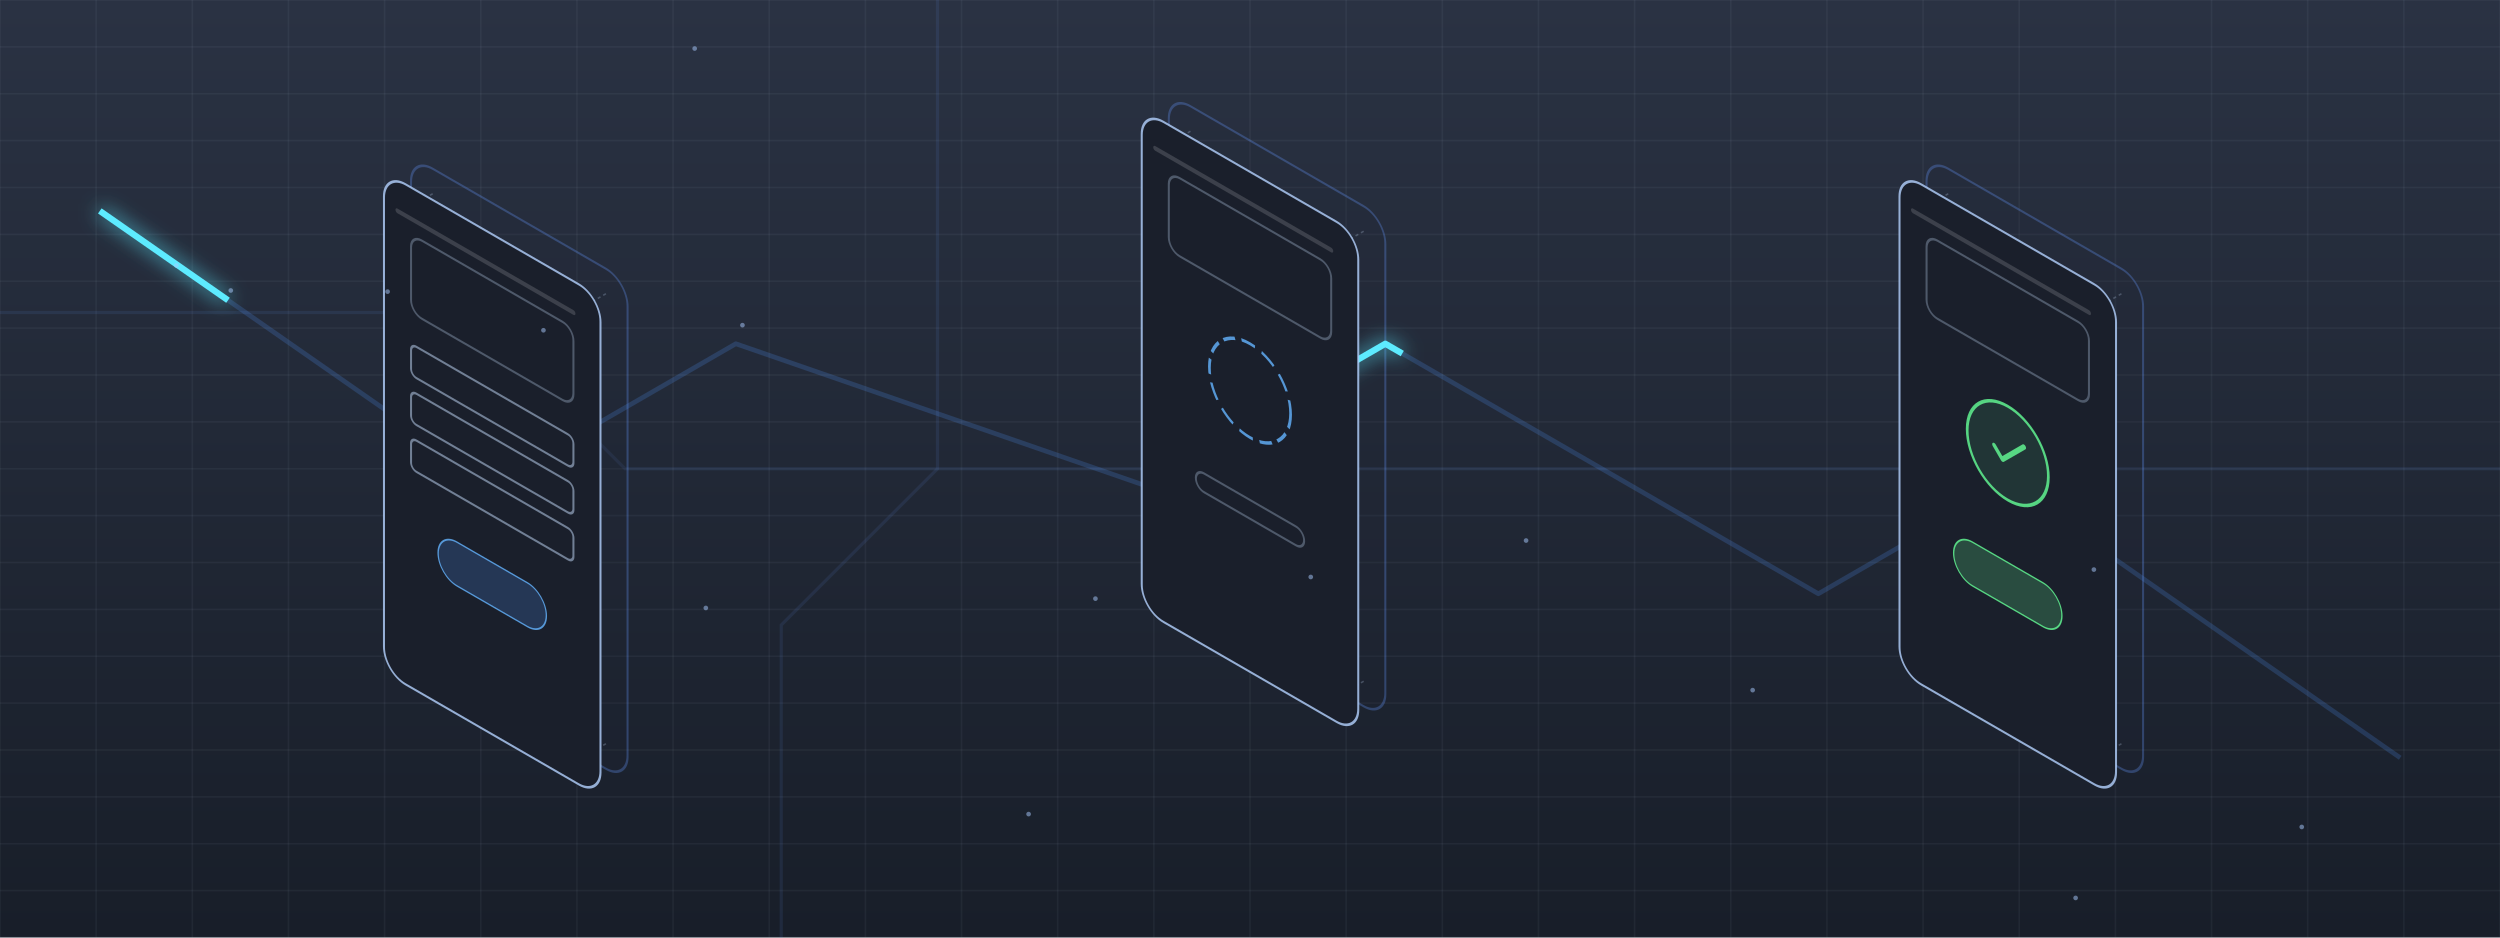
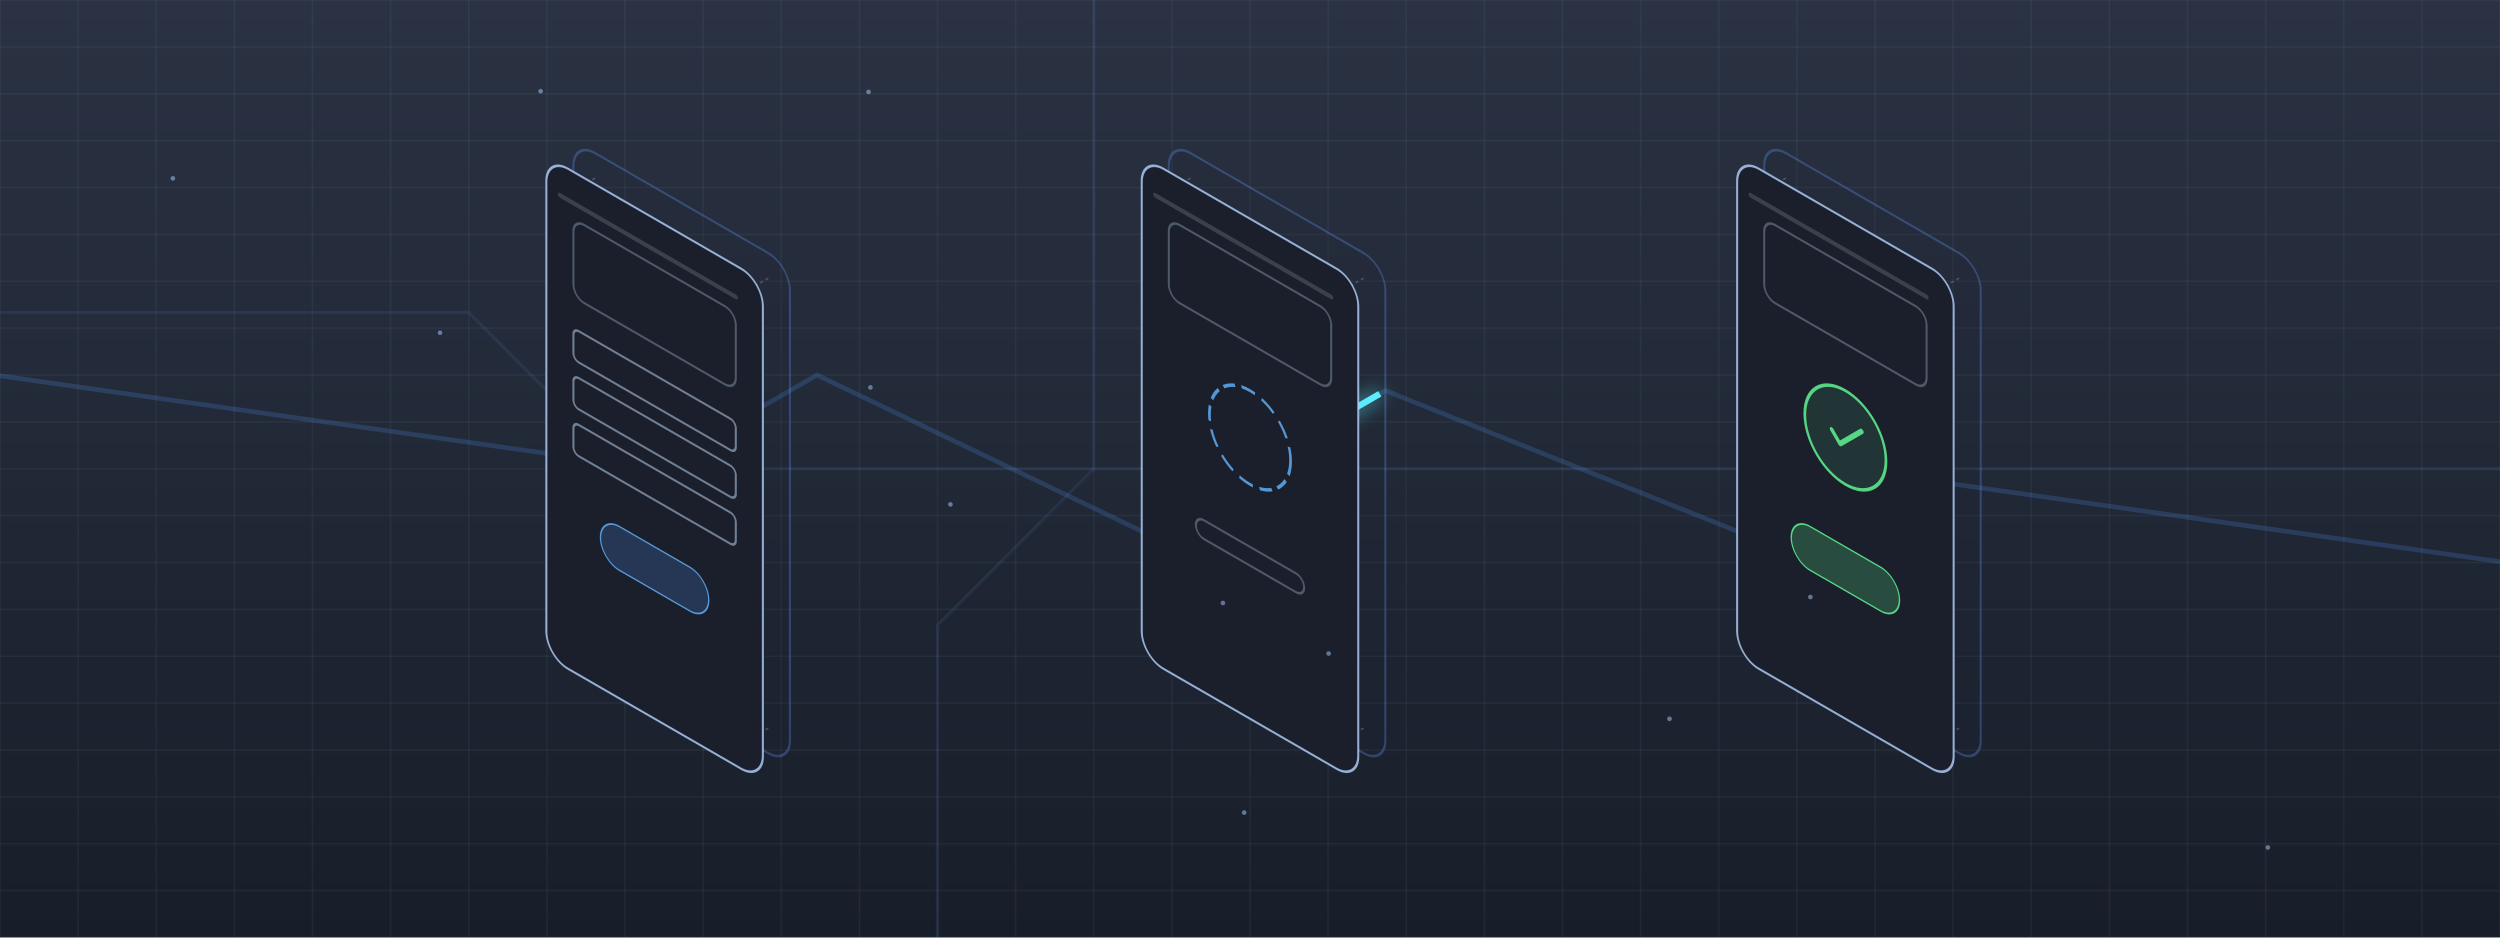
<svg xmlns="http://www.w3.org/2000/svg" viewBox="0 0 1600 600">
  <defs>
    <linearGradient id="bgGrad" x1="0%" y1="0%" x2="0%" y2="100%">
      <stop offset="0%" stop-color="#2a3243" />
      <stop offset="100%" stop-color="#181e29" />
    </linearGradient>
    <filter id="glow" x="-20%" y="-20%" width="140%" height="140%">
      <feGaussianBlur stdDeviation="6" result="blur" />
      <feComposite in="SourceGraphic" in2="blur" operator="over" />
    </filter>
  </defs>
  <rect width="100%" height="100%" fill="url(#bgGrad)" />
  <g stroke="rgba(200, 225, 255, 0.05)" stroke-width="1">
    <line x1="0" y1="0" x2="1600" y2="0" />
    <line x1="0" y1="0" x2="0" y2="600" />
    <line x1="0" y1="30" x2="1600" y2="30" />
-     <line x1="61.538" y1="0" x2="61.538" y2="600" />
+     <line x1="50" y1="0" x2="50" y2="600" />
    <line x1="0" y1="60" x2="1600" y2="60" />
-     <line x1="123.077" y1="0" x2="123.077" y2="600" />
+     <line x1="100" y1="0" x2="100" y2="600" />
    <line x1="0" y1="90" x2="1600" y2="90" />
-     <line x1="184.615" y1="0" x2="184.615" y2="600" />
+     <line x1="150" y1="0" x2="150" y2="600" />
    <line x1="0" y1="120" x2="1600" y2="120" />
-     <line x1="246.154" y1="0" x2="246.154" y2="600" />
+     <line x1="200" y1="0" x2="200" y2="600" />
    <line x1="0" y1="150" x2="1600" y2="150" />
-     <line x1="307.692" y1="0" x2="307.692" y2="600" />
+     <line x1="250" y1="0" x2="250" y2="600" />
    <line x1="0" y1="180" x2="1600" y2="180" />
-     <line x1="369.231" y1="0" x2="369.231" y2="600" />
+     <line x1="300" y1="0" x2="300" y2="600" />
    <line x1="0" y1="210" x2="1600" y2="210" />
-     <line x1="430.769" y1="0" x2="430.769" y2="600" />
+     <line x1="350" y1="0" x2="350" y2="600" />
    <line x1="0" y1="240" x2="1600" y2="240" />
-     <line x1="492.308" y1="0" x2="492.308" y2="600" />
+     <line x1="400" y1="0" x2="400" y2="600" />
    <line x1="0" y1="270" x2="1600" y2="270" />
-     <line x1="553.846" y1="0" x2="553.846" y2="600" />
+     <line x1="450" y1="0" x2="450" y2="600" />
    <line x1="0" y1="300" x2="1600" y2="300" />
-     <line x1="615.385" y1="0" x2="615.385" y2="600" />
+     <line x1="500" y1="0" x2="500" y2="600" />
    <line x1="0" y1="330" x2="1600" y2="330" />
-     <line x1="676.923" y1="0" x2="676.923" y2="600" />
+     <line x1="550" y1="0" x2="550" y2="600" />
    <line x1="0" y1="360" x2="1600" y2="360" />
-     <line x1="738.462" y1="0" x2="738.462" y2="600" />
+     <line x1="600" y1="0" x2="600" y2="600" />
    <line x1="0" y1="390" x2="1600" y2="390" />
+     <line x1="650" y1="0" x2="650" y2="600" />
+     <line x1="0" y1="420" x2="1600" y2="420" />
+     <line x1="700" y1="0" x2="700" y2="600" />
+     <line x1="0" y1="450" x2="1600" y2="450" />
+     <line x1="750" y1="0" x2="750" y2="600" />
+     <line x1="0" y1="480" x2="1600" y2="480" />
    <line x1="800" y1="0" x2="800" y2="600" />
-     <line x1="0" y1="420" x2="1600" y2="420" />
-     <line x1="861.538" y1="0" x2="861.538" y2="600" />
-     <line x1="0" y1="450" x2="1600" y2="450" />
-     <line x1="923.077" y1="0" x2="923.077" y2="600" />
-     <line x1="0" y1="480" x2="1600" y2="480" />
-     <line x1="984.615" y1="0" x2="984.615" y2="600" />
    <line x1="0" y1="510" x2="1600" y2="510" />
-     <line x1="1046.154" y1="0" x2="1046.154" y2="600" />
+     <line x1="850" y1="0" x2="850" y2="600" />
    <line x1="0" y1="540" x2="1600" y2="540" />
-     <line x1="1107.692" y1="0" x2="1107.692" y2="600" />
+     <line x1="900" y1="0" x2="900" y2="600" />
    <line x1="0" y1="570" x2="1600" y2="570" />
-     <line x1="1169.231" y1="0" x2="1169.231" y2="600" />
+     <line x1="950" y1="0" x2="950" y2="600" />
    <line x1="0" y1="600" x2="1600" y2="600" />
-     <line x1="1230.769" y1="0" x2="1230.769" y2="600" />
-     <line x1="0" y1="630" x2="1600" y2="630" />
-     <line x1="1292.308" y1="0" x2="1292.308" y2="600" />
-     <line x1="0" y1="660" x2="1600" y2="660" />
-     <line x1="1353.846" y1="0" x2="1353.846" y2="600" />
-     <line x1="0" y1="690" x2="1600" y2="690" />
-     <line x1="1415.385" y1="0" x2="1415.385" y2="600" />
-     <line x1="0" y1="720" x2="1600" y2="720" />
-     <line x1="1476.923" y1="0" x2="1476.923" y2="600" />
-     <line x1="0" y1="750" x2="1600" y2="750" />
-     <line x1="1538.462" y1="0" x2="1538.462" y2="600" />
-     <line x1="0" y1="780" x2="1600" y2="780" />
+     <line x1="1000" y1="0" x2="1000" y2="600" />
+     <line x1="1050" y1="0" x2="1050" y2="600" />
+     <line x1="1100" y1="0" x2="1100" y2="600" />
+     <line x1="1150" y1="0" x2="1150" y2="600" />
+     <line x1="1200" y1="0" x2="1200" y2="600" />
+     <line x1="1250" y1="0" x2="1250" y2="600" />
+     <line x1="1300" y1="0" x2="1300" y2="600" />
+     <line x1="1350" y1="0" x2="1350" y2="600" />
+     <line x1="1400" y1="0" x2="1400" y2="600" />
+     <line x1="1450" y1="0" x2="1450" y2="600" />
+     <line x1="1500" y1="0" x2="1500" y2="600" />
+     <line x1="1550" y1="0" x2="1550" y2="600" />
    <line x1="1600" y1="0" x2="1600" y2="600" />
    <path d="M -100 200 L 300 200 L 400 300 L 1700 300" fill="none" stroke="rgba(100, 150, 255, 0.1)" stroke-width="2" />
-     <path d="M 500 700 L 500 400 L 600 300 L 600 -100" fill="none" stroke="rgba(100, 150, 255, 0.1)" stroke-width="2" />
+     <path d="M 600 700 L 600 400 L 700 300 L 700 -100" fill="none" stroke="rgba(100, 150, 255, 0.1)" stroke-width="2" />
  </g>
  <g id="phone-back-0">
    <g stroke="rgba(200, 225, 255, 0.3)" stroke-width="1" stroke-dasharray="2 2">
-       <line x1="276.921" y1="412" x2="259.6" y2="422" />
-       <line x1="387.772" y1="476" x2="370.452" y2="486" />
-       <line x1="276.921" y1="124" x2="259.6" y2="134" />
-       <line x1="387.772" y1="188" x2="370.452" y2="198" />
-     </g>
-     <g transform="matrix(0.866025, 0.5, 0, 1, 332.35, 300.00)">
+       <line x1="380.844" y1="402" x2="363.523" y2="412" />
+       <line x1="491.695" y1="466" x2="474.375" y2="476" />
+       <line x1="380.844" y1="114" x2="363.523" y2="124" />
+       <line x1="491.695" y1="178" x2="474.375" y2="188" />
+     </g>
+     <g transform="matrix(0.866025, 0.5, 0, 1, 436.27, 290.00)">
      <rect x="-80" y="-160" width="160" height="320" rx="16" fill="rgba(32, 38, 51, 0.2)" stroke="rgba(100, 150, 255, 0.3)" stroke-width="1.5" />
    </g>
  </g>
  <g id="phone-back-1">
    <g stroke="rgba(200, 225, 255, 0.3)" stroke-width="1" stroke-dasharray="2 2">
-       <line x1="761.895" y1="372" x2="744.574" y2="382" />
-       <line x1="872.746" y1="436" x2="855.426" y2="446" />
-       <line x1="761.895" y1="84" x2="744.574" y2="94" />
-       <line x1="872.746" y1="148" x2="855.426" y2="158" />
-     </g>
-     <g transform="matrix(0.866025, 0.5, 0, 1, 817.32, 260.00)">
+       <line x1="761.895" y1="402" x2="744.574" y2="412" />
+       <line x1="872.746" y1="466" x2="855.426" y2="476" />
+       <line x1="761.895" y1="114" x2="744.574" y2="124" />
+       <line x1="872.746" y1="178" x2="855.426" y2="188" />
+     </g>
+     <g transform="matrix(0.866025, 0.5, 0, 1, 817.32, 290.00)">
      <rect x="-80" y="-160" width="160" height="320" rx="16" fill="rgba(32, 38, 51, 0.2)" stroke="rgba(100, 150, 255, 0.3)" stroke-width="1.5" />
    </g>
  </g>
  <g id="phone-back-2">
    <g stroke="rgba(200, 225, 255, 0.3)" stroke-width="1" stroke-dasharray="2 2">
-       <line x1="1246.869" y1="412" x2="1229.548" y2="422" />
-       <line x1="1357.72" y1="476" x2="1340.4" y2="486" />
-       <line x1="1246.869" y1="124" x2="1229.548" y2="134" />
-       <line x1="1357.72" y1="188" x2="1340.4" y2="198" />
-     </g>
-     <g transform="matrix(0.866025, 0.5, 0, 1, 1302.29, 300.00)">
+       <line x1="1142.946" y1="402" x2="1125.625" y2="412" />
+       <line x1="1253.797" y1="466" x2="1236.477" y2="476" />
+       <line x1="1142.946" y1="114" x2="1125.625" y2="124" />
+       <line x1="1253.797" y1="178" x2="1236.477" y2="188" />
+     </g>
+     <g transform="matrix(0.866025, 0.5, 0, 1, 1198.37, 290.00)">
      <rect x="-80" y="-160" width="160" height="320" rx="16" fill="rgba(32, 38, 51, 0.2)" stroke="rgba(100, 150, 255, 0.3)" stroke-width="1.5" />
    </g>
  </g>
-   <path d="M 63.879 135 L 315.026 310 L 470.91 220 L 730.718 310 L 800 270 L 886.602 220 L 1163.731 380 L 1284.974 310 L 1536.121 485 " fill="none" stroke="rgba(80, 150, 255, 0.2)" stroke-width="3" stroke-linejoin="round" />
-   <path d="M 63.879 135 L 315.026 310 L 470.91 220 L 730.718 310 L 800 270 L 886.602 220 L 1163.731 380 L 1284.974 310 L 1536.121 485 " fill="none" stroke="#5debff" stroke-width="4" stroke-linejoin="round" filter="url(#glow)" stroke-dasharray="100 753.582" stroke-dashoffset="1707.163">
-     <animate attributeName="stroke-dashoffset" values="1707.163;0" dur="4s" repeatCount="indefinite" />
+   <path d="M -109.326 225 L 418.949 300 L 522.872 240 L 730.718 340 L 800 300 L 886.602 250 L 1111.769 340 L 1181.051 300 L 1709.326 375 " fill="none" stroke="rgba(80, 150, 255, 0.2)" stroke-width="3" stroke-linejoin="round" />
+   <path d="M -109.326 225 L 418.949 300 L 522.872 240 L 730.718 340 L 800 300 L 886.602 250 L 1111.769 340 L 1181.051 300 L 1709.326 375 " fill="none" stroke="#5debff" stroke-width="4" stroke-linejoin="round" filter="url(#glow)" stroke-dasharray="100 860.142" stroke-dashoffset="1920.283">
+     <animate attributeName="stroke-dashoffset" values="1920.283;0" dur="4s" repeatCount="indefinite" />
  </path>
  <g id="phone-front-0">
-     <g transform="matrix(0.866025, 0.5, 0, 1, 315.03, 310.00)">
+     <g transform="matrix(0.866025, 0.5, 0, 1, 418.95, 300.00)">
      <rect x="-80" y="-160" width="160" height="320" rx="16" fill="#1a1f2b" stroke="rgba(180, 210, 255, 0.8)" stroke-width="1.5" />
      <rect x="-60" y="-130" width="120" height="50" rx="8" fill="none" stroke="rgba(200, 225, 255, 0.3)" stroke-width="1.5" />
      <rect x="-60" y="-60" width="120" height="20" rx="4" fill="none" stroke="rgba(200, 225, 255, 0.5)" stroke-width="1.5" />
      <rect x="-60" y="-30" width="120" height="20" rx="4" fill="none" stroke="rgba(200, 225, 255, 0.5)" stroke-width="1.5" />
      <rect x="-60" y="0" width="120" height="20" rx="4" fill="none" stroke="rgba(200, 225, 255, 0.5)" stroke-width="1.5" />
      <rect x="-40" y="50" width="80" height="28" rx="14" fill="rgba(80, 150, 255, 0.2)" stroke="rgba(100, 180, 255, 0.8)" stroke-width="1" />
      <path d="M -70 -140 L 60 -140" fill="none" stroke="rgba(255,255,255,0.15)" stroke-width="3" stroke-linecap="round" />
    </g>
  </g>
  <g id="phone-front-1">
-     <g transform="matrix(0.866025, 0.5, 0, 1, 800.00, 270.00)">
+     <g transform="matrix(0.866025, 0.5, 0, 1, 800.00, 300.00)">
      <rect x="-80" y="-160" width="160" height="320" rx="16" fill="#1a1f2b" stroke="rgba(180, 210, 255, 0.8)" stroke-width="1.5" />
      <rect x="-60" y="-130" width="120" height="50" rx="8" fill="none" stroke="rgba(200, 225, 255, 0.3)" stroke-width="1.5" />
      <circle cx="0" cy="-20" r="30" fill="none" stroke="rgba(100, 180, 255, 0.8)" stroke-width="2" stroke-dasharray="10 5" />
      <rect x="-40" y="50" width="80" height="12" rx="6" fill="none" stroke="rgba(200, 225, 255, 0.3)" stroke-width="1.5" />
      <path d="M -70 -140 L 60 -140" fill="none" stroke="rgba(255,255,255,0.15)" stroke-width="3" stroke-linecap="round" />
    </g>
  </g>
  <g id="phone-front-2">
-     <g transform="matrix(0.866025, 0.5, 0, 1, 1284.97, 310.00)">
+     <g transform="matrix(0.866025, 0.5, 0, 1, 1181.05, 300.00)">
      <rect x="-80" y="-160" width="160" height="320" rx="16" fill="#1a1f2b" stroke="rgba(180, 210, 255, 0.8)" stroke-width="1.5" />
      <rect x="-60" y="-130" width="120" height="50" rx="8" fill="none" stroke="rgba(200, 225, 255, 0.3)" stroke-width="1.5" />
      <circle cx="0" cy="-20" r="30" fill="rgba(100, 255, 150, 0.1)" stroke="rgba(100, 255, 150, 0.8)" stroke-width="2" />
      <path d="M-10 -20 L-4 -14 L12 -30" fill="none" stroke="rgba(100, 255, 150, 0.8)" stroke-width="3" stroke-linecap="round" stroke-linejoin="round" />
      <rect x="-40" y="50" width="80" height="28" rx="14" fill="rgba(100, 255, 150, 0.2)" stroke="rgba(100, 255, 150, 0.8)" stroke-width="1" />
      <path d="M -70 -140 L 60 -140" fill="none" stroke="rgba(255,255,255,0.15)" stroke-width="3" stroke-linecap="round" />
    </g>
  </g>
-   <circle cx="838.891" cy="369.269" r="1.5" fill="#aaccff" opacity="0.5">
-     <animate attributeName="cy" values="369.269;329.269;369.269" dur="4.61s" repeatCount="indefinite" />
-     <animate attributeName="opacity" values="0.1;0.8;0.1" dur="4.61s" repeatCount="indefinite" />
-   </circle>
-   <circle cx="1473.123" cy="529.255" r="1.5" fill="#aaccff" opacity="0.5">
-     <animate attributeName="cy" values="529.255;489.255;529.255" dur="6.168s" repeatCount="indefinite" />
-     <animate attributeName="opacity" values="0.1;0.8;0.1" dur="6.168s" repeatCount="indefinite" />
-   </circle>
-   <circle cx="1121.701" cy="441.687" r="1.5" fill="#aaccff" opacity="0.5">
-     <animate attributeName="cy" values="441.687;401.687;441.687" dur="6.406s" repeatCount="indefinite" />
-     <animate attributeName="opacity" values="0.1;0.8;0.1" dur="6.406s" repeatCount="indefinite" />
-   </circle>
-   <circle cx="475.164" cy="208.111" r="1.5" fill="#aaccff" opacity="0.5">
-     <animate attributeName="cy" values="208.111;168.111;208.111" dur="6.53s" repeatCount="indefinite" />
-     <animate attributeName="opacity" values="0.1;0.8;0.1" dur="6.53s" repeatCount="indefinite" />
-   </circle>
-   <circle cx="451.734" cy="389.096" r="1.5" fill="#aaccff" opacity="0.5">
-     <animate attributeName="cy" values="389.096;349.096;389.096" dur="3.588s" repeatCount="indefinite" />
-     <animate attributeName="opacity" values="0.1;0.8;0.1" dur="3.588s" repeatCount="indefinite" />
-   </circle>
-   <circle cx="976.691" cy="345.94" r="1.5" fill="#aaccff" opacity="0.5">
-     <animate attributeName="cy" values="345.94;305.94;345.94" dur="6.215s" repeatCount="indefinite" />
-     <animate attributeName="opacity" values="0.1;0.8;0.1" dur="6.215s" repeatCount="indefinite" />
-   </circle>
-   <circle cx="658.304" cy="521.023" r="1.5" fill="#aaccff" opacity="0.5">
-     <animate attributeName="cy" values="521.023;481.023;521.023" dur="4.561s" repeatCount="indefinite" />
-     <animate attributeName="opacity" values="0.1;0.8;0.1" dur="4.561s" repeatCount="indefinite" />
-   </circle>
-   <circle cx="701.079" cy="383.13" r="1.5" fill="#aaccff" opacity="0.5">
-     <animate attributeName="cy" values="383.13;343.13;383.13" dur="3.464s" repeatCount="indefinite" />
-     <animate attributeName="opacity" values="0.1;0.8;0.1" dur="3.464s" repeatCount="indefinite" />
-   </circle>
-   <circle cx="248.058" cy="186.642" r="1.5" fill="#aaccff" opacity="0.5">
-     <animate attributeName="cy" values="186.642;146.642;186.642" dur="3.34s" repeatCount="indefinite" />
-     <animate attributeName="opacity" values="0.1;0.8;0.1" dur="3.34s" repeatCount="indefinite" />
-   </circle>
-   <circle cx="1340.084" cy="364.536" r="1.5" fill="#aaccff" opacity="0.5">
-     <animate attributeName="cy" values="364.536;324.536;364.536" dur="3.278s" repeatCount="indefinite" />
-     <animate attributeName="opacity" values="0.1;0.8;0.1" dur="3.278s" repeatCount="indefinite" />
-   </circle>
-   <circle cx="1328.397" cy="574.675" r="1.5" fill="#aaccff" opacity="0.5">
-     <animate attributeName="cy" values="574.675;534.675;574.675" dur="4.637s" repeatCount="indefinite" />
-     <animate attributeName="opacity" values="0.1;0.8;0.1" dur="4.637s" repeatCount="indefinite" />
-   </circle>
-   <circle cx="112.854" cy="169.908" r="1.5" fill="#aaccff" opacity="0.5">
-     <animate attributeName="cy" values="169.908;129.908;169.908" dur="6.198s" repeatCount="indefinite" />
-     <animate attributeName="opacity" values="0.1;0.8;0.1" dur="6.198s" repeatCount="indefinite" />
-   </circle>
-   <circle cx="444.594" cy="31.059" r="1.5" fill="#aaccff" opacity="0.5">
-     <animate attributeName="cy" values="31.059;-8.941;31.059" dur="4.464s" repeatCount="indefinite" />
-     <animate attributeName="opacity" values="0.1;0.8;0.1" dur="4.464s" repeatCount="indefinite" />
-   </circle>
-   <circle cx="147.696" cy="185.91" r="1.5" fill="#aaccff" opacity="0.5">
-     <animate attributeName="cy" values="185.91;145.91;185.91" dur="4.32s" repeatCount="indefinite" />
-     <animate attributeName="opacity" values="0.1;0.8;0.1" dur="4.32s" repeatCount="indefinite" />
-   </circle>
-   <circle cx="347.806" cy="211.372" r="1.5" fill="#aaccff" opacity="0.5">
-     <animate attributeName="cy" values="211.372;171.372;211.372" dur="6.237s" repeatCount="indefinite" />
-     <animate attributeName="opacity" values="0.1;0.8;0.1" dur="6.237s" repeatCount="indefinite" />
+   <circle cx="796.266" cy="520.054" r="1.5" fill="#aaccff" opacity="0.5">
+     <animate attributeName="cy" values="520.054;480.054;520.054" dur="3.926s" repeatCount="indefinite" />
+     <animate attributeName="opacity" values="0.1;0.8;0.1" dur="3.926s" repeatCount="indefinite" />
+   </circle>
+   <circle cx="557.07" cy="247.941" r="1.5" fill="#aaccff" opacity="0.5">
+     <animate attributeName="cy" values="247.941;207.941;247.941" dur="3.944s" repeatCount="indefinite" />
+     <animate attributeName="opacity" values="0.1;0.8;0.1" dur="3.944s" repeatCount="indefinite" />
+   </circle>
+   <circle cx="110.636" cy="114.158" r="1.5" fill="#aaccff" opacity="0.5">
+     <animate attributeName="cy" values="114.158;74.158;114.158" dur="3.298s" repeatCount="indefinite" />
+     <animate attributeName="opacity" values="0.1;0.8;0.1" dur="3.298s" repeatCount="indefinite" />
+   </circle>
+   <circle cx="1451.43" cy="542.368" r="1.5" fill="#aaccff" opacity="0.5">
+     <animate attributeName="cy" values="542.368;502.368;542.368" dur="3.979s" repeatCount="indefinite" />
+     <animate attributeName="opacity" values="0.1;0.8;0.1" dur="3.979s" repeatCount="indefinite" />
+   </circle>
+   <circle cx="281.61" cy="212.953" r="1.5" fill="#aaccff" opacity="0.5">
+     <animate attributeName="cy" values="212.953;172.953;212.953" dur="4.866s" repeatCount="indefinite" />
+     <animate attributeName="opacity" values="0.1;0.8;0.1" dur="4.866s" repeatCount="indefinite" />
+   </circle>
+   <circle cx="596.714" cy="-77.071" r="1.5" fill="#aaccff" opacity="0.5">
+     <animate attributeName="cy" values="-77.071;-117.071;-77.071" dur="5.44s" repeatCount="indefinite" />
+     <animate attributeName="opacity" values="0.1;0.8;0.1" dur="5.44s" repeatCount="indefinite" />
+   </circle>
+   <circle cx="555.869" cy="58.812" r="1.5" fill="#aaccff" opacity="0.5">
+     <animate attributeName="cy" values="58.812;18.812;58.812" dur="5.461s" repeatCount="indefinite" />
+     <animate attributeName="opacity" values="0.1;0.8;0.1" dur="5.461s" repeatCount="indefinite" />
+   </circle>
+   <circle cx="850.313" cy="418.242" r="1.5" fill="#aaccff" opacity="0.5">
+     <animate attributeName="cy" values="418.242;378.242;418.242" dur="6.911s" repeatCount="indefinite" />
+     <animate attributeName="opacity" values="0.1;0.8;0.1" dur="6.911s" repeatCount="indefinite" />
+   </circle>
+   <circle cx="608.264" cy="322.814" r="1.5" fill="#aaccff" opacity="0.5">
+     <animate attributeName="cy" values="322.814;282.814;322.814" dur="4.188s" repeatCount="indefinite" />
+     <animate attributeName="opacity" values="0.1;0.8;0.1" dur="4.188s" repeatCount="indefinite" />
+   </circle>
+   <circle cx="1227.027" cy="684.589" r="1.5" fill="#aaccff" opacity="0.5">
+     <animate attributeName="cy" values="684.589;644.589;684.589" dur="6.285s" repeatCount="indefinite" />
+     <animate attributeName="opacity" values="0.1;0.8;0.1" dur="6.285s" repeatCount="indefinite" />
+   </circle>
+   <circle cx="345.997" cy="58.376" r="1.5" fill="#aaccff" opacity="0.5">
+     <animate attributeName="cy" values="58.376;18.376;58.376" dur="5.903s" repeatCount="indefinite" />
+     <animate attributeName="opacity" values="0.1;0.8;0.1" dur="5.903s" repeatCount="indefinite" />
+   </circle>
+   <circle cx="-12.743" cy="248.175" r="1.5" fill="#aaccff" opacity="0.5">
+     <animate attributeName="cy" values="248.175;208.175;248.175" dur="3.504s" repeatCount="indefinite" />
+     <animate attributeName="opacity" values="0.1;0.8;0.1" dur="3.504s" repeatCount="indefinite" />
+   </circle>
+   <circle cx="1068.487" cy="460.042" r="1.5" fill="#aaccff" opacity="0.5">
+     <animate attributeName="cy" values="460.042;420.042;460.042" dur="6.846s" repeatCount="indefinite" />
+     <animate attributeName="opacity" values="0.1;0.8;0.1" dur="6.846s" repeatCount="indefinite" />
+   </circle>
+   <circle cx="782.676" cy="385.916" r="1.5" fill="#aaccff" opacity="0.5">
+     <animate attributeName="cy" values="385.916;345.916;385.916" dur="6.077s" repeatCount="indefinite" />
+     <animate attributeName="opacity" values="0.1;0.8;0.1" dur="6.077s" repeatCount="indefinite" />
+   </circle>
+   <circle cx="1564.502" cy="677.249" r="1.5" fill="#aaccff" opacity="0.5">
+     <animate attributeName="cy" values="677.249;637.249;677.249" dur="4.588s" repeatCount="indefinite" />
+     <animate attributeName="opacity" values="0.1;0.8;0.1" dur="4.588s" repeatCount="indefinite" />
+   </circle>
+   <circle cx="1618.939" cy="541.551" r="1.5" fill="#aaccff" opacity="0.5">
+     <animate attributeName="cy" values="541.551;501.551;541.551" dur="5.049s" repeatCount="indefinite" />
+     <animate attributeName="opacity" values="0.1;0.8;0.1" dur="5.049s" repeatCount="indefinite" />
+   </circle>
+   <circle cx="1437.75" cy="620.673" r="1.5" fill="#aaccff" opacity="0.5">
+     <animate attributeName="cy" values="620.673;580.673;620.673" dur="3.043s" repeatCount="indefinite" />
+     <animate attributeName="opacity" values="0.1;0.8;0.1" dur="3.043s" repeatCount="indefinite" />
+   </circle>
+   <circle cx="635.085" cy="-32.427" r="1.5" fill="#aaccff" opacity="0.5">
+     <animate attributeName="cy" values="-32.427;-72.427;-32.427" dur="6.453s" repeatCount="indefinite" />
+     <animate attributeName="opacity" values="0.1;0.8;0.1" dur="6.453s" repeatCount="indefinite" />
+   </circle>
+   <circle cx="1361.464" cy="716.193" r="1.5" fill="#aaccff" opacity="0.5">
+     <animate attributeName="cy" values="716.193;676.193;716.193" dur="4.828s" repeatCount="indefinite" />
+     <animate attributeName="opacity" values="0.1;0.8;0.1" dur="4.828s" repeatCount="indefinite" />
+   </circle>
+   <circle cx="1158.646" cy="382.098" r="1.5" fill="#aaccff" opacity="0.5">
+     <animate attributeName="cy" values="382.098;342.098;382.098" dur="6.62s" repeatCount="indefinite" />
+     <animate attributeName="opacity" values="0.1;0.8;0.1" dur="6.62s" repeatCount="indefinite" />
  </circle>
</svg>
